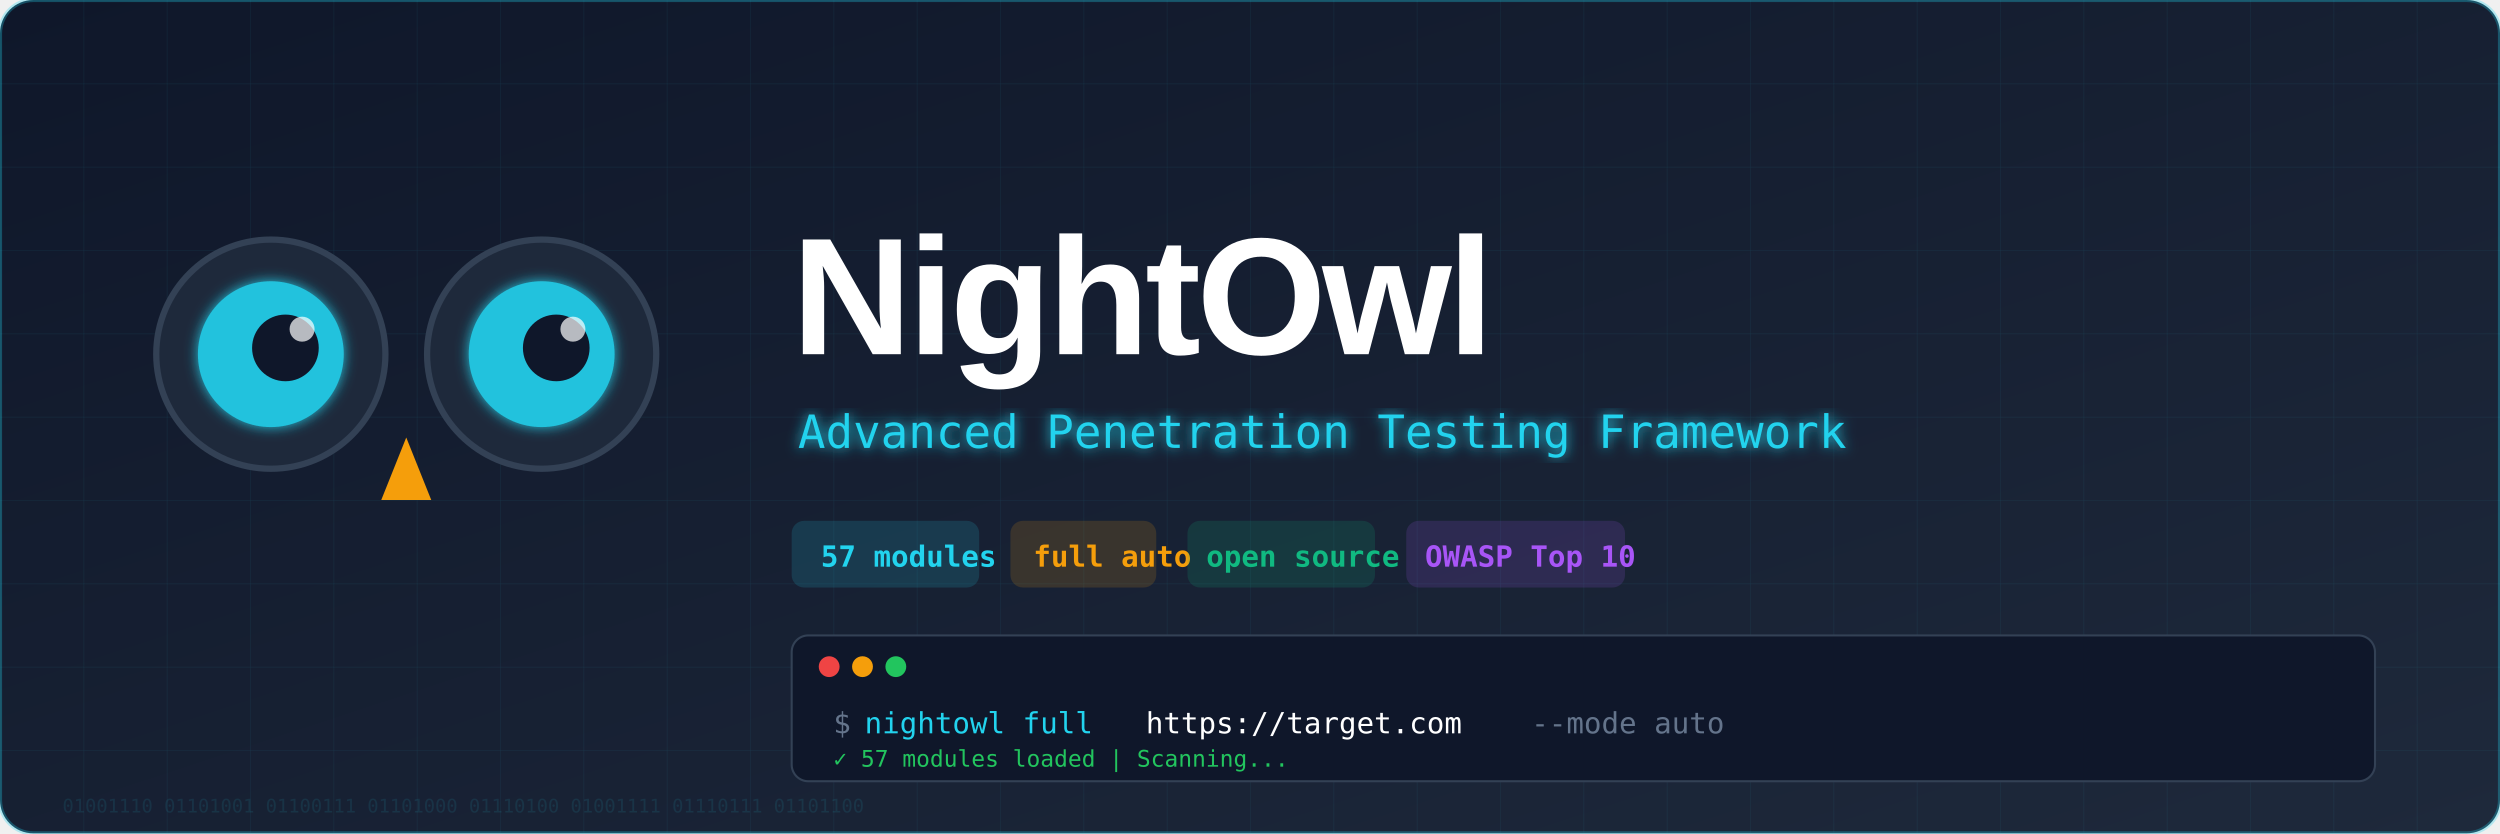
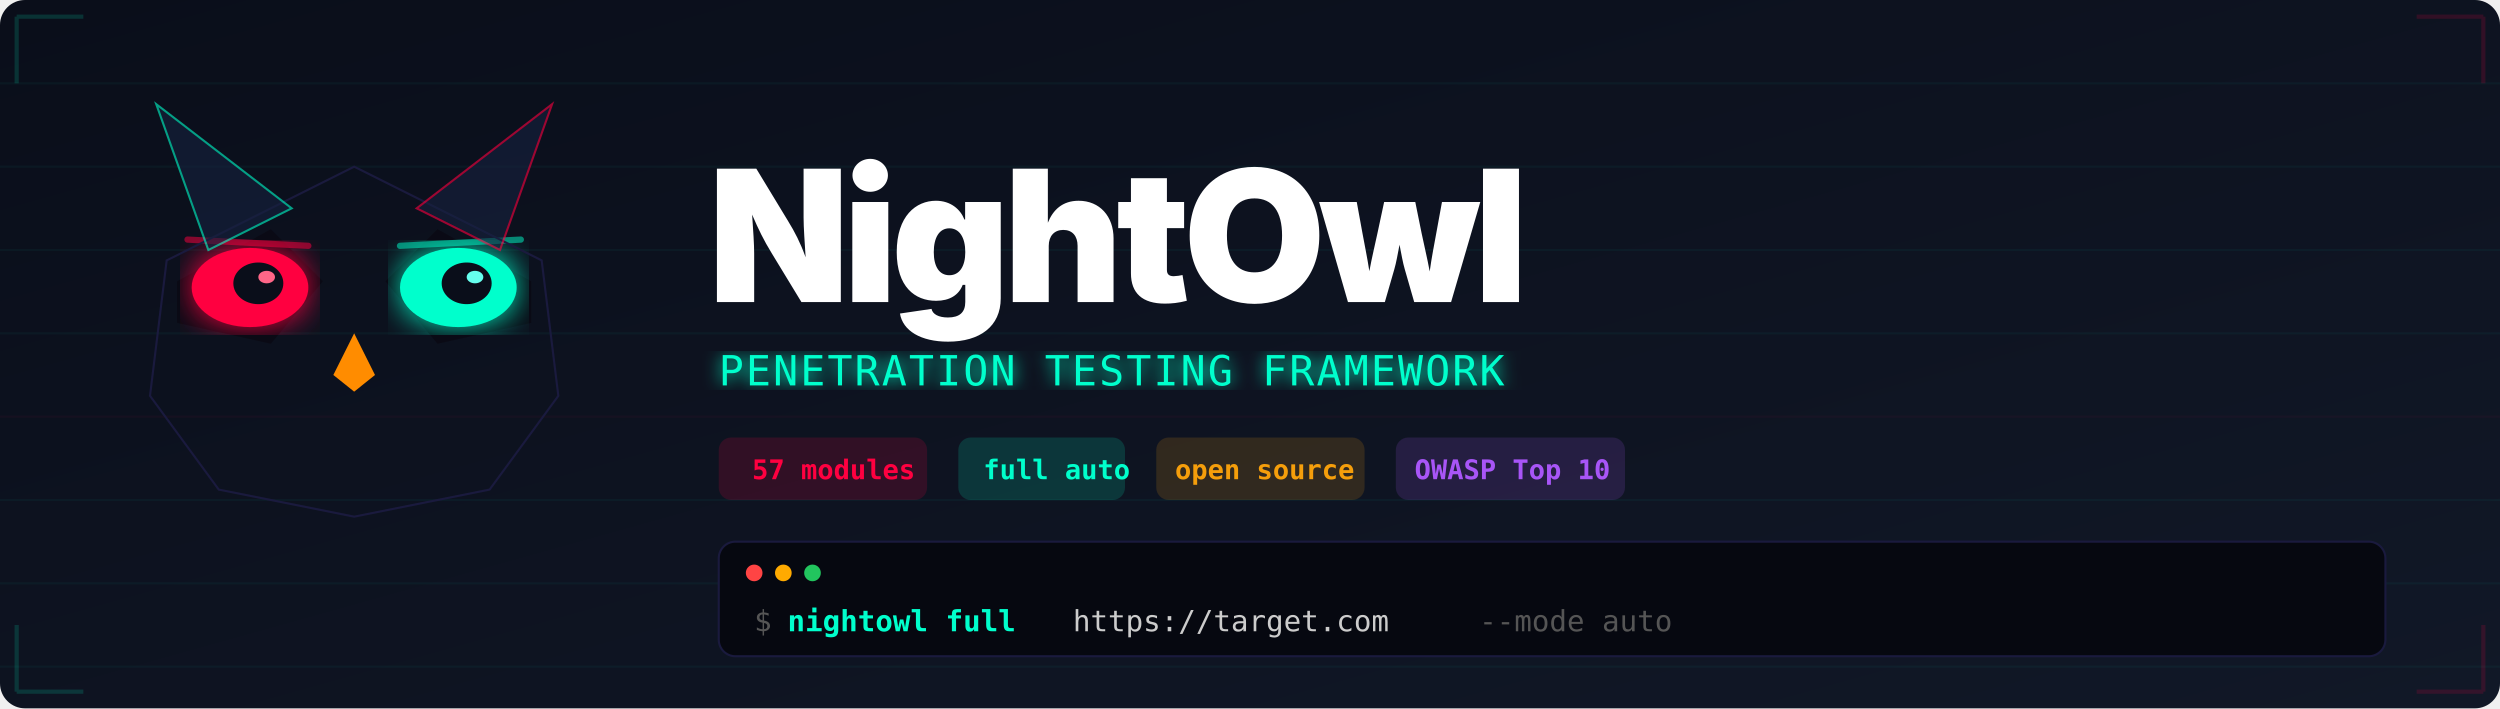
- <svg xmlns="http://www.w3.org/2000/svg" viewBox="0 0 1200 400" width="1200" height="400">
+ <svg xmlns="http://www.w3.org/2000/svg" viewBox="0 0 1200 340" width="1200" height="340">
  <defs>
    <linearGradient id="bg" x1="0%" y1="0%" x2="100%" y2="100%">
-       <stop offset="0%" style="stop-color:#0f172a" />
-       <stop offset="100%" style="stop-color:#1e293b" />
+       <stop offset="0%" stop-color="#0a0e1a" />
+       <stop offset="100%" stop-color="#111827" />
    </linearGradient>
-     <linearGradient id="cyan" x1="0%" y1="0%" x2="100%" y2="0%">
-       <stop offset="0%" style="stop-color:#06b6d4" />
-       <stop offset="100%" style="stop-color:#22d3ee" />
-     </linearGradient>
-     <filter id="glow2">
-       <feGaussianBlur stdDeviation="3" result="b" />
-       <feMerge>
-         <feMergeNode in="b" />
-         <feMergeNode in="SourceGraphic" />
-       </feMerge>
+     <filter id="g1">
+       <feGaussianBlur stdDeviation="8" result="b" />
+       <feComposite in="SourceGraphic" in2="b" operator="over" />
+     </filter>
+     <filter id="g2">
+       <feGaussianBlur stdDeviation="4" result="b" />
+       <feComposite in="SourceGraphic" in2="b" operator="over" />
    </filter>
  </defs>
-   <rect width="1200" height="400" rx="16" fill="url(#bg)" />
-   <rect width="1200" height="400" rx="16" fill="none" stroke="#22d3ee" stroke-width="2" opacity="0.3" />
-   <pattern id="grid" width="40" height="40" patternUnits="userSpaceOnUse">
-     <path d="M 40 0 L 0 0 0 40" fill="none" stroke="#22d3ee" stroke-width="0.3" opacity="0.15" />
-   </pattern>
-   <rect width="1200" height="400" fill="url(#grid)" rx="16" />
-   <circle cx="130" cy="170" r="55" fill="#1e293b" stroke="#334155" stroke-width="3" />
-   <circle cx="130" cy="170" r="35" fill="#22d3ee" filter="url(#glow2)" opacity="0.9" />
-   <circle cx="137" cy="167" r="16" fill="#0f172a" />
-   <circle cx="145" cy="158" r="6" fill="white" opacity="0.7" />
-   <circle cx="260" cy="170" r="55" fill="#1e293b" stroke="#334155" stroke-width="3" />
-   <circle cx="260" cy="170" r="35" fill="#22d3ee" filter="url(#glow2)" opacity="0.9" />
-   <circle cx="267" cy="167" r="16" fill="#0f172a" />
-   <circle cx="275" cy="158" r="6" fill="white" opacity="0.7" />
-   <polygon points="195,210 183,240 207,240" fill="#f59e0b" />
-   <text x="380" y="170" font-family="'SF Pro Display', 'Segoe UI', Arial, sans-serif" font-size="80" font-weight="800" fill="white" letter-spacing="-2">NightOwl</text>
-   <text x="383" y="215" font-family="'SF Mono', 'Fira Code', monospace" font-size="22" fill="#22d3ee" filter="url(#glow2)">Advanced Penetration Testing Framework</text>
-   <rect x="380" y="250" width="90" height="32" rx="6" fill="#22d3ee" opacity="0.15" />
-   <text x="394" y="272" font-family="'SF Mono', monospace" font-size="14" font-weight="700" fill="#22d3ee">57 modules</text>
-   <rect x="485" y="250" width="70" height="32" rx="6" fill="#f59e0b" opacity="0.15" />
-   <text x="496" y="272" font-family="'SF Mono', monospace" font-size="14" font-weight="700" fill="#f59e0b">full auto</text>
-   <rect x="570" y="250" width="90" height="32" rx="6" fill="#10b981" opacity="0.15" />
-   <text x="579" y="272" font-family="'SF Mono', monospace" font-size="14" font-weight="700" fill="#10b981">open source</text>
-   <rect x="675" y="250" width="105" height="32" rx="6" fill="#a855f7" opacity="0.15" />
-   <text x="684" y="272" font-family="'SF Mono', monospace" font-size="14" font-weight="700" fill="#a855f7">OWASP Top 10</text>
-   <rect x="380" y="305" width="760" height="70" rx="8" fill="#0f172a" stroke="#334155" stroke-width="1" />
-   <circle cx="398" cy="320" r="5" fill="#ef4444" />
-   <circle cx="414" cy="320" r="5" fill="#f59e0b" />
-   <circle cx="430" cy="320" r="5" fill="#22c55e" />
-   <text x="400" y="352" font-family="'SF Mono', 'Fira Code', monospace" font-size="14" fill="#64748b">$</text>
-   <text x="415" y="352" font-family="'SF Mono', 'Fira Code', monospace" font-size="14" fill="#22d3ee">nightowl full</text>
-   <text x="550" y="352" font-family="'SF Mono', 'Fira Code', monospace" font-size="14" fill="white">https://target.com</text>
-   <text x="735" y="352" font-family="'SF Mono', 'Fira Code', monospace" font-size="14" fill="#64748b">--mode auto</text>
-   <text x="400" y="368" font-family="'SF Mono', 'Fira Code', monospace" font-size="11" fill="#22c55e">✓ 57 modules loaded | Scanning...</text>
-   <text x="30" y="390" font-family="monospace" font-size="9" fill="#22d3ee" opacity="0.1">01001110 01101001 01100111 01101000 01110100 01001111 01110111 01101100</text>
+   <rect width="1200" height="340" rx="12" fill="url(#bg)" />
+   <g opacity="0.04">
+     <line x1="0" y1="40" x2="1200" y2="40" stroke="#00ffcc" />
+     <line x1="0" y1="80" x2="1200" y2="80" stroke="#00ffcc" />
+     <line x1="0" y1="120" x2="1200" y2="120" stroke="#00ffcc" />
+     <line x1="0" y1="160" x2="1200" y2="160" stroke="#00ffcc" />
+     <line x1="0" y1="200" x2="1200" y2="200" stroke="#ff0040" />
+     <line x1="0" y1="240" x2="1200" y2="240" stroke="#00ffcc" />
+     <line x1="0" y1="280" x2="1200" y2="280" stroke="#00ffcc" />
+     <line x1="0" y1="320" x2="1200" y2="320" stroke="#00ffcc" />
+   </g>
+   <path d="M85,135 L130,110 L155,135 L130,165 L85,155 Z" fill="#0a0a15" />
+   <ellipse cx="120" cy="138" rx="28" ry="19" fill="#ff0040" filter="url(#g1)" />
+   <ellipse cx="124" cy="136" rx="12" ry="10" fill="#0a0e1a" />
+   <ellipse cx="128" cy="133" rx="4" ry="3" fill="#ff6688" />
+   <path d="M255,135 L210,110 L185,135 L210,165 L255,155 Z" fill="#0a0a15" />
+   <ellipse cx="220" cy="138" rx="28" ry="19" fill="#00ffcc" filter="url(#g1)" />
+   <ellipse cx="224" cy="136" rx="12" ry="10" fill="#0a0e1a" />
+   <ellipse cx="228" cy="133" rx="4" ry="3" fill="#66ffee" />
+   <line x1="90" y1="115" x2="148" y2="118" stroke="#ff0040" stroke-width="3" stroke-linecap="round" opacity="0.5" />
+   <line x1="250" y1="115" x2="192" y2="118" stroke="#00ffcc" stroke-width="3" stroke-linecap="round" opacity="0.5" />
+   <polygon points="170,160 160,180 170,188 180,180" fill="#ff8c00" />
+   <path d="M170,80 L260,125 L268,190 L235,235 L170,248 L105,235 L72,190 L80,125 Z" fill="none" stroke="#1a1a3e" stroke-width="1" />
+   <polygon points="100,120 75,50 140,100" fill="#16213e" stroke="#00ffcc" stroke-width="1" opacity="0.6" />
+   <polygon points="240,120 265,50 200,100" fill="#16213e" stroke="#ff0040" stroke-width="1" opacity="0.6" />
+   <text x="340" y="145" font-family="'SF Pro Display','Inter','Segoe UI',Arial,sans-serif" font-size="88" font-weight="900" fill="white" letter-spacing="-3">NightOwl</text>
+   <text x="345" y="185" font-family="'SF Mono','Fira Code',monospace" font-size="20" fill="#00ffcc" filter="url(#g2)" letter-spacing="1">PENETRATION TESTING FRAMEWORK</text>
+   <rect x="345" y="210" width="100" height="30" rx="6" fill="#ff0040" opacity="0.15" />
+   <text x="361" y="230" font-family="'SF Mono',monospace" font-size="13" font-weight="700" fill="#ff0040">57 modules</text>
+   <rect x="460" y="210" width="80" height="30" rx="6" fill="#00ffcc" opacity="0.15" />
+   <text x="472" y="230" font-family="'SF Mono',monospace" font-size="13" font-weight="700" fill="#00ffcc">full auto</text>
+   <rect x="555" y="210" width="100" height="30" rx="6" fill="#f59e0b" opacity="0.15" />
+   <text x="564" y="230" font-family="'SF Mono',monospace" font-size="13" font-weight="700" fill="#f59e0b">open source</text>
+   <rect x="670" y="210" width="110" height="30" rx="6" fill="#a855f7" opacity="0.15" />
+   <text x="679" y="230" font-family="'SF Mono',monospace" font-size="13" font-weight="700" fill="#a855f7">OWASP Top 10</text>
+   <rect x="345" y="260" width="800" height="55" rx="8" fill="#060810" stroke="#1a1a3e" stroke-width="1" />
+   <circle cx="362" cy="275" r="4" fill="#ff4444" />
+   <circle cx="376" cy="275" r="4" fill="#ffaa00" />
+   <circle cx="390" cy="275" r="4" fill="#22c55e" />
+   <text x="362" y="303" font-family="'SF Mono','Fira Code',monospace" font-size="14" fill="#555">$</text>
+   <text x="378" y="303" font-family="'SF Mono','Fira Code',monospace" font-size="14" fill="#00ffcc" font-weight="700">nightowl full</text>
+   <text x="515" y="303" font-family="'SF Mono','Fira Code',monospace" font-size="14" fill="#ccc">https://target.com</text>
+   <text x="710" y="303" font-family="'SF Mono','Fira Code',monospace" font-size="14" fill="#555">--mode auto</text>
+   <path d="M8,8 L8,40 M8,8 L40,8" fill="none" stroke="#00ffcc" stroke-width="2" opacity="0.15" />
+   <path d="M1192,8 L1192,40 M1192,8 L1160,8" fill="none" stroke="#ff0040" stroke-width="2" opacity="0.15" />
+   <path d="M8,332 L8,300 M8,332 L40,332" fill="none" stroke="#00ffcc" stroke-width="2" opacity="0.15" />
+   <path d="M1192,332 L1192,300 M1192,332 L1160,332" fill="none" stroke="#ff0040" stroke-width="2" opacity="0.15" />
</svg>
